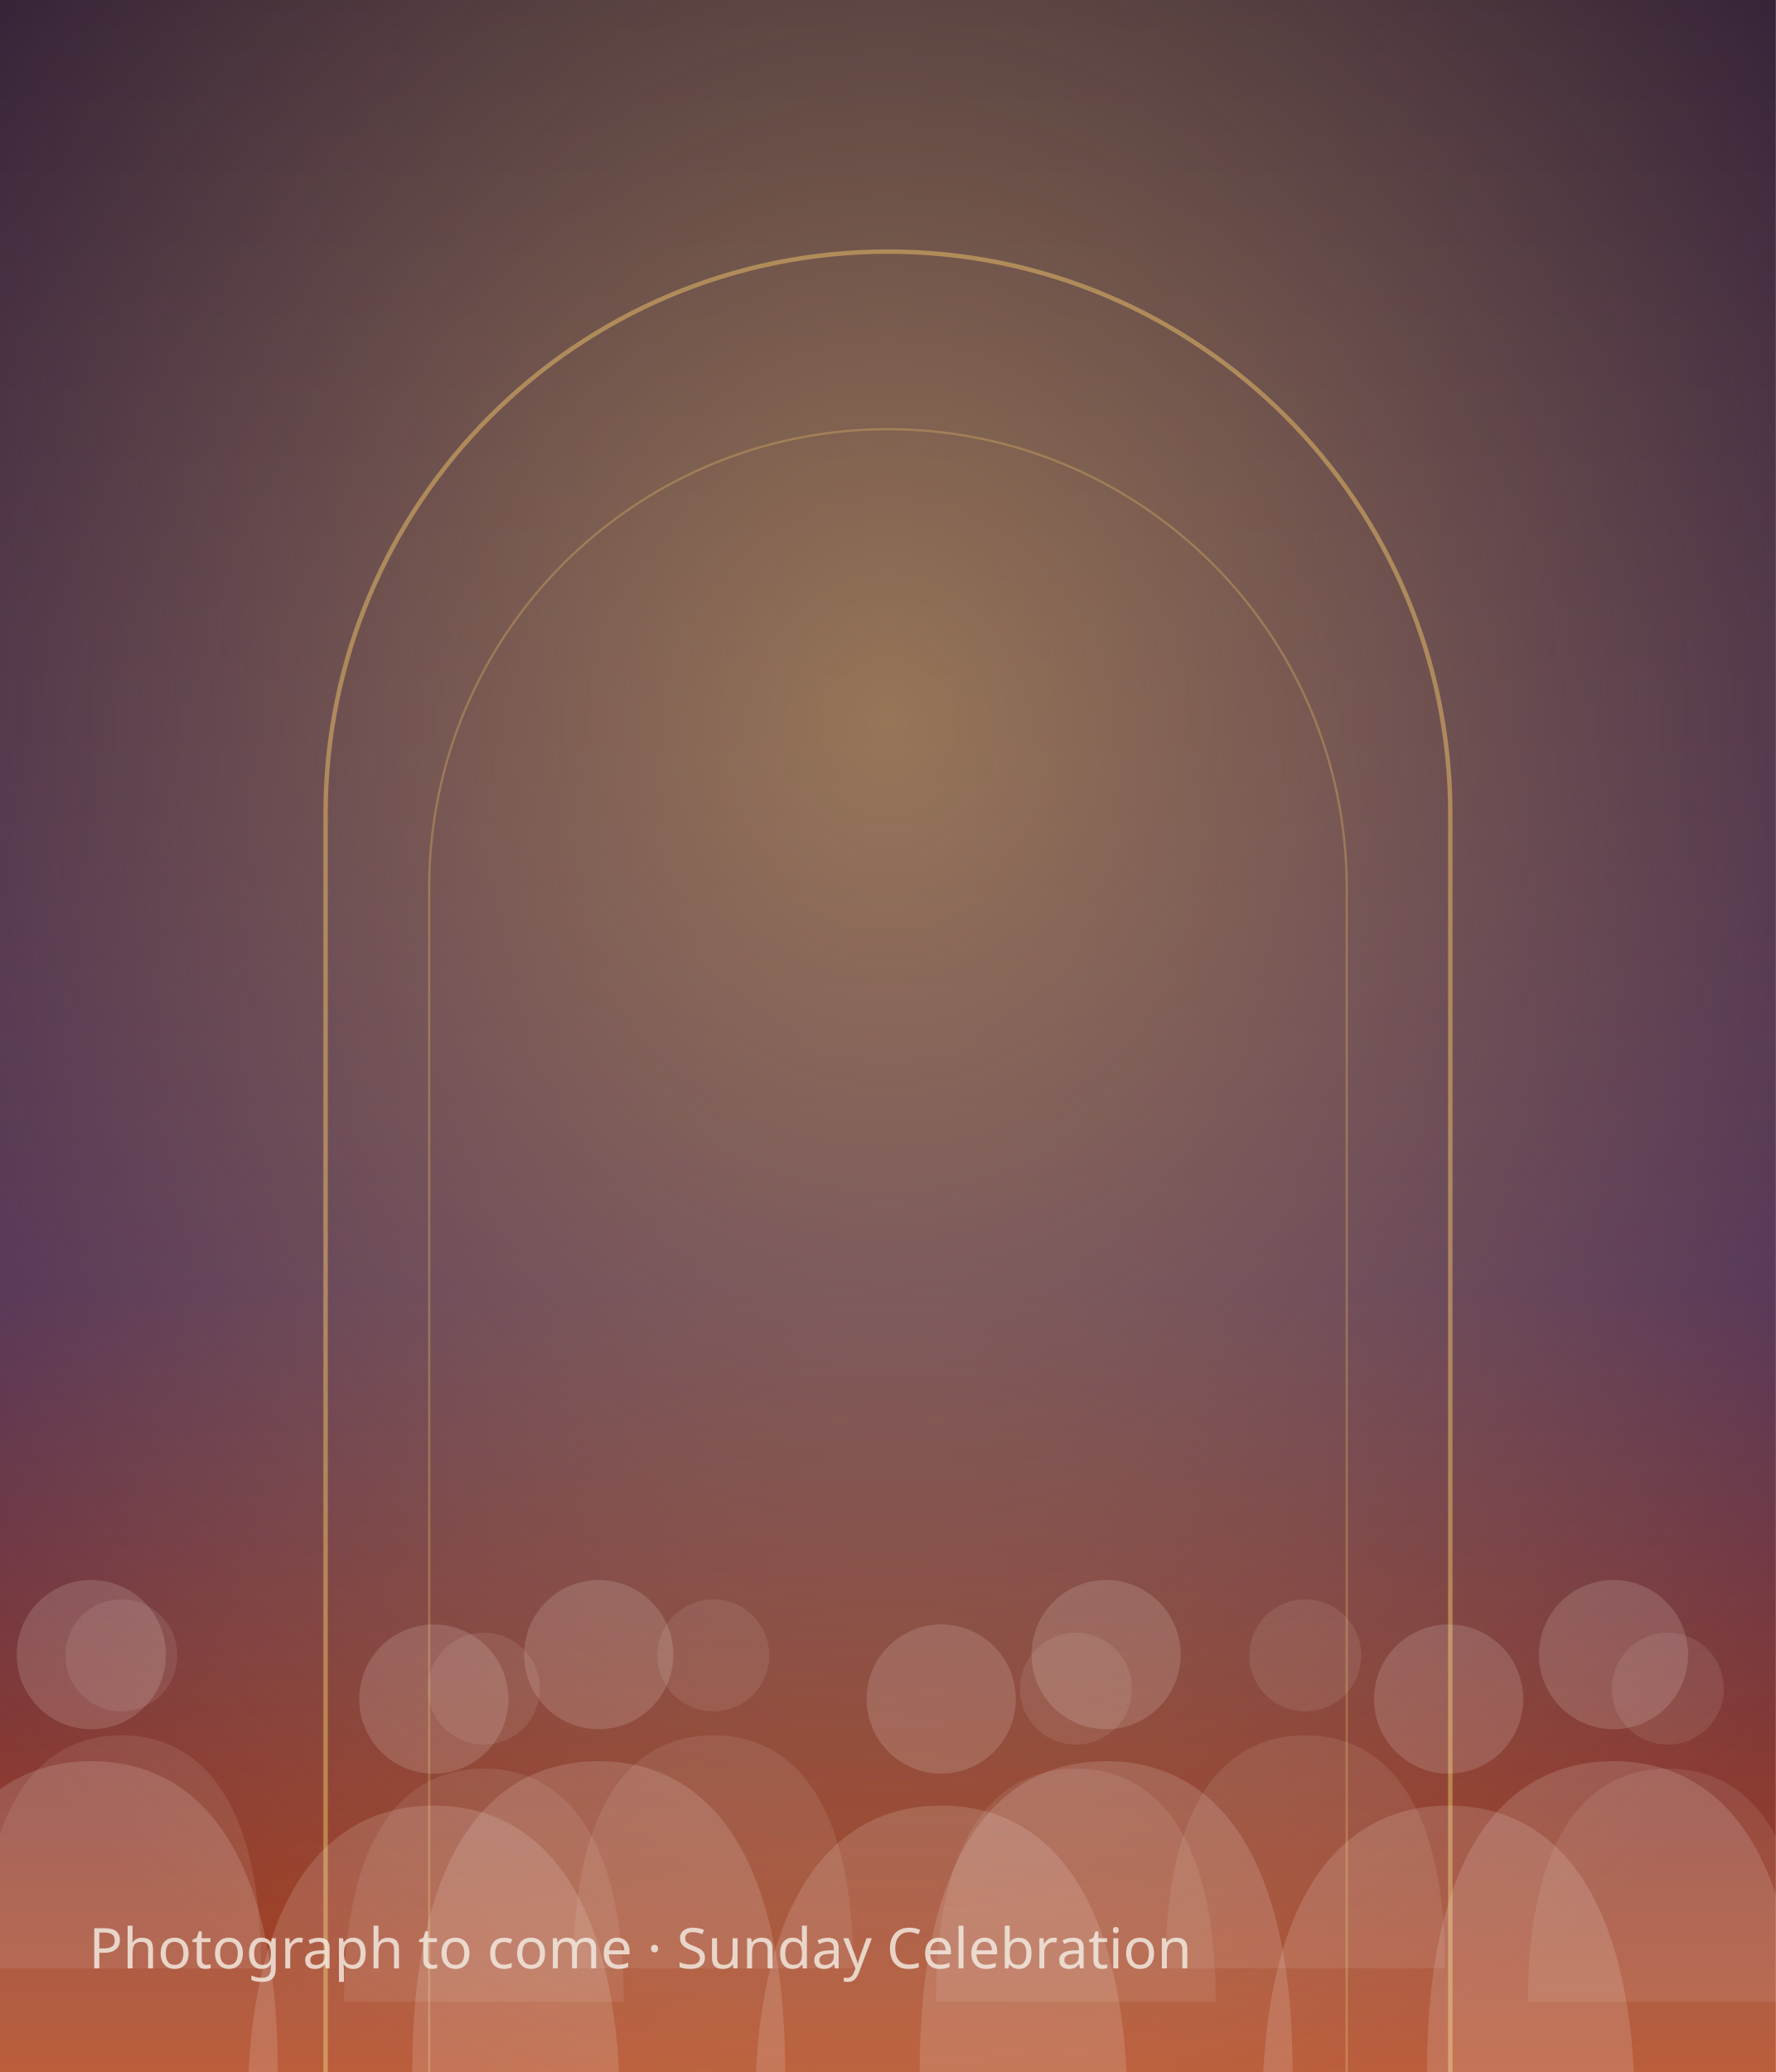
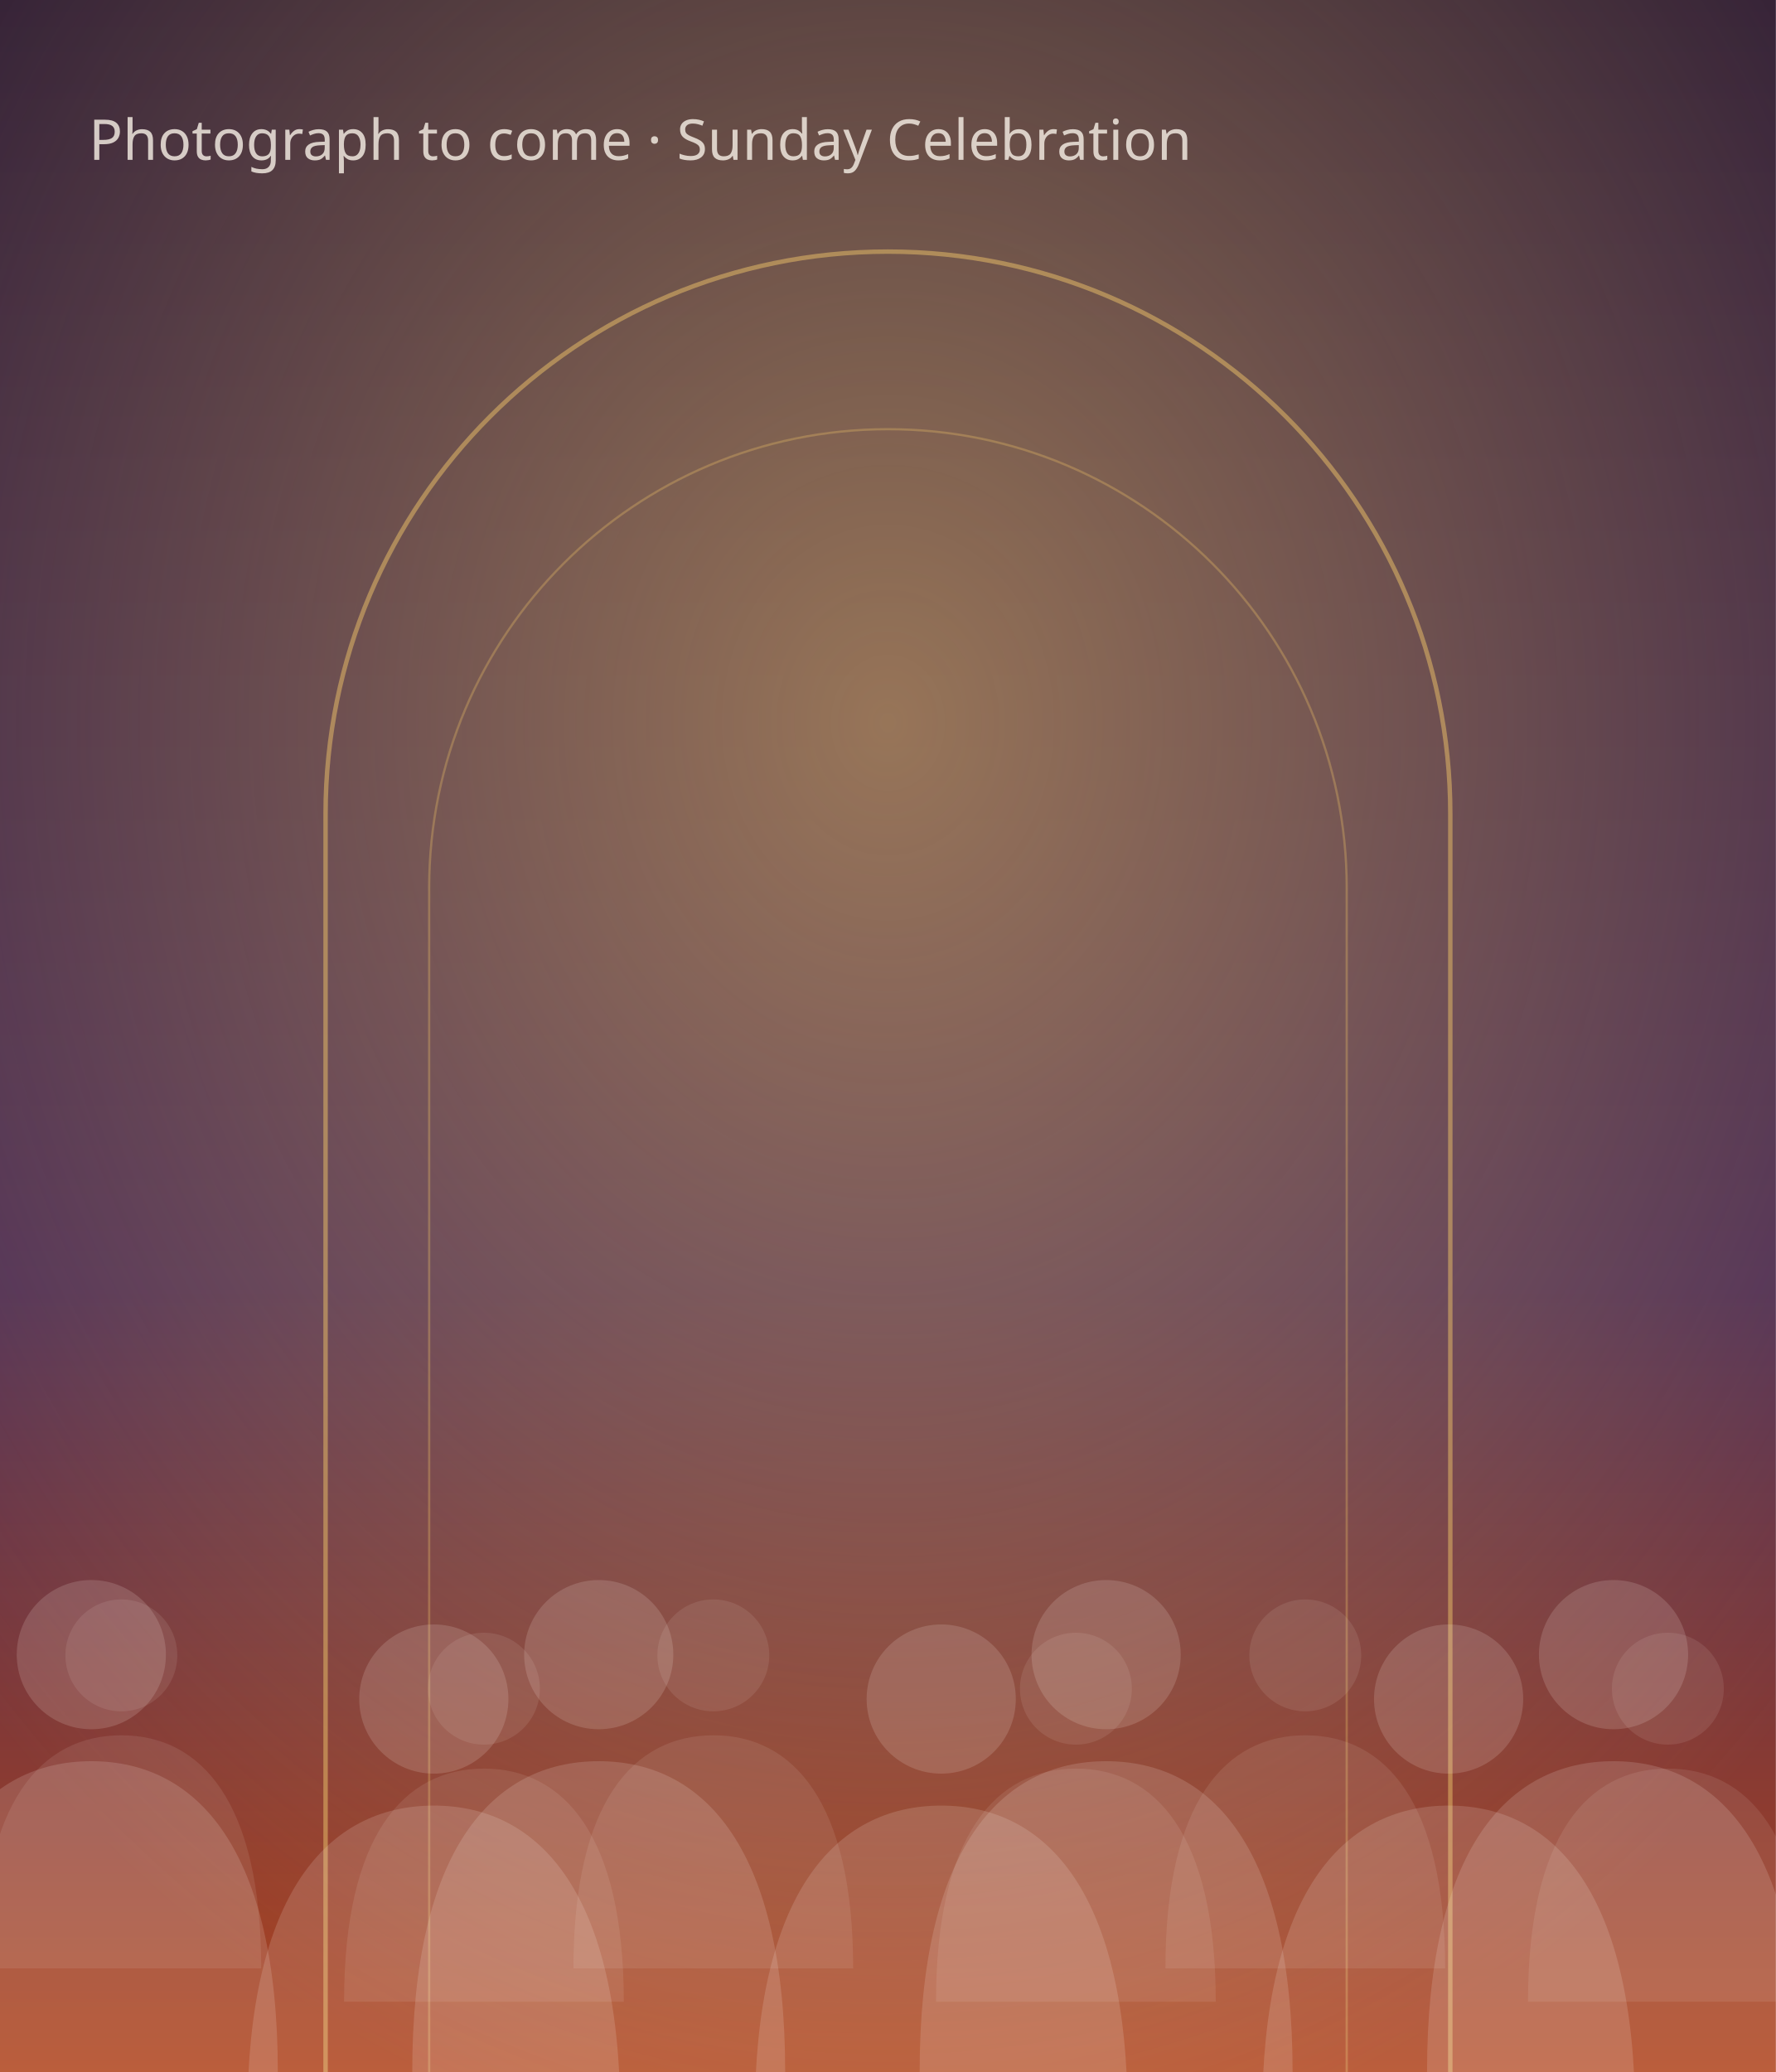
<svg xmlns="http://www.w3.org/2000/svg" viewBox="0 0 1200 1400" width="1200" height="1400">
  <defs>
    <linearGradient id="g" x1="0" y1="0" x2="0" y2="1">
      <stop offset="0" stop-color="#2a1934" />
      <stop offset=".62" stop-color="#4a2b57" />
      <stop offset="1" stop-color="#b0441c" />
    </linearGradient>
    <radialGradient id="l" cx="0.5" cy="0.35" r=".7">
      <stop offset="0" stop-color="#e2b866" stop-opacity=".55" />
      <stop offset="1" stop-color="#e2b866" stop-opacity="0" />
    </radialGradient>
  </defs>
  <rect width="1200" height="1400" fill="url(#g)" />
  <rect width="1200" height="1400" fill="url(#l)" />
  <path d="M220.0 1400 V550.0 A380.0 380.0 0 0 1 980.0 550.0 V1400" fill="none" stroke="#e2b866" stroke-width="3" stroke-opacity="0.55" />
  <path d="M290.0 1400 V600.0 A310.0 310.0 0 0 1 910.0 600.0 V1400" fill="none" stroke="#e2b866" stroke-width="1.5" stroke-opacity="0.35" />
  <g fill="#f4ece2" fill-opacity="0.16">
    <circle cx="61.714" cy="1118.0" r="50.4" />
    <path d="M-64.286 1400 C-64.286 1250.0 -10.286 1190.0 61.714 1190.0 C133.714 1190.0 187.714 1250.0 187.714 1400 Z" />
  </g>
  <g fill="#f4ece2" fill-opacity="0.16">
    <circle cx="293.143" cy="1148.0" r="50.4" />
    <path d="M167.143 1430.0 C167.143 1280.0 221.143 1220.0 293.143 1220.0 C365.143 1220.0 419.143 1280.0 419.143 1430.0 Z" />
  </g>
  <g fill="#f4ece2" fill-opacity="0.16">
    <circle cx="404.571" cy="1118.0" r="50.4" />
    <path d="M278.571 1400 C278.571 1250.0 332.571 1190.0 404.571 1190.0 C476.571 1190.0 530.571 1250.0 530.571 1400 Z" />
  </g>
  <g fill="#f4ece2" fill-opacity="0.16">
    <circle cx="636.0" cy="1148.0" r="50.4" />
    <path d="M510.0 1430.0 C510.0 1280.0 564.0 1220.0 636.0 1220.0 C708.0 1220.0 762.0 1280.0 762.0 1430.0 Z" />
  </g>
  <g fill="#f4ece2" fill-opacity="0.16">
    <circle cx="747.429" cy="1118.0" r="50.4" />
    <path d="M621.429 1400 C621.429 1250.0 675.429 1190.0 747.429 1190.0 C819.429 1190.0 873.429 1250.0 873.429 1400 Z" />
  </g>
  <g fill="#f4ece2" fill-opacity="0.16">
    <circle cx="978.857" cy="1148.0" r="50.4" />
    <path d="M852.857 1430.0 C852.857 1280.0 906.857 1220.0 978.857 1220.0 C1050.857 1220.0 1104.857 1280.0 1104.857 1430.0 Z" />
  </g>
  <g fill="#f4ece2" fill-opacity="0.16">
    <circle cx="1090.286" cy="1118.0" r="50.4" />
    <path d="M964.286 1400 C964.286 1250.0 1018.286 1190.0 1090.286 1190.0 C1162.286 1190.0 1216.286 1250.0 1216.286 1400 Z" />
  </g>
  <g fill="#f4ece2" fill-opacity="0.1">
    <circle cx="82.0" cy="1118.5" r="37.8" />
    <path d="M-12.5 1330 C-12.5 1217.5 28.0 1172.5 82.0 1172.5 C136.0 1172.5 176.5 1217.5 176.5 1330 Z" />
  </g>
  <g fill="#f4ece2" fill-opacity="0.1">
    <circle cx="327.0" cy="1141.0" r="37.8" />
    <path d="M232.5 1352.5 C232.5 1240.0 273.0 1195.0 327.0 1195.0 C381.0 1195.0 421.5 1240.0 421.5 1352.5 Z" />
  </g>
  <g fill="#f4ece2" fill-opacity="0.1">
    <circle cx="482.0" cy="1118.5" r="37.8" />
    <path d="M387.5 1330 C387.5 1217.5 428.0 1172.5 482.0 1172.5 C536.0 1172.5 576.5 1217.5 576.5 1330 Z" />
  </g>
  <g fill="#f4ece2" fill-opacity="0.1">
    <circle cx="727.0" cy="1141.0" r="37.8" />
    <path d="M632.5 1352.5 C632.5 1240.0 673.0 1195.0 727.0 1195.0 C781.0 1195.0 821.5 1240.0 821.5 1352.5 Z" />
  </g>
  <g fill="#f4ece2" fill-opacity="0.1">
    <circle cx="882.0" cy="1118.5" r="37.8" />
    <path d="M787.5 1330 C787.5 1217.5 828.0 1172.5 882.0 1172.5 C936.0 1172.5 976.5 1217.5 976.5 1330 Z" />
  </g>
  <g fill="#f4ece2" fill-opacity="0.1">
    <circle cx="1127.0" cy="1141.0" r="37.8" />
    <path d="M1032.5 1352.5 C1032.5 1240.0 1073.0 1195.0 1127.0 1195.0 C1181.0 1195.0 1221.5 1240.0 1221.5 1352.5 Z" />
  </g>
-   <text x="60" y="1330" font-family="system-ui, sans-serif" font-size="38" fill="#f4ece2" fill-opacity=".82">Photograph to come · Sunday Celebration</text>
+   <text x="60" y="108" font-family="system-ui, sans-serif" font-size="38" fill="#f4ece2" fill-opacity=".82">Photograph to come · Sunday Celebration</text>
</svg>
